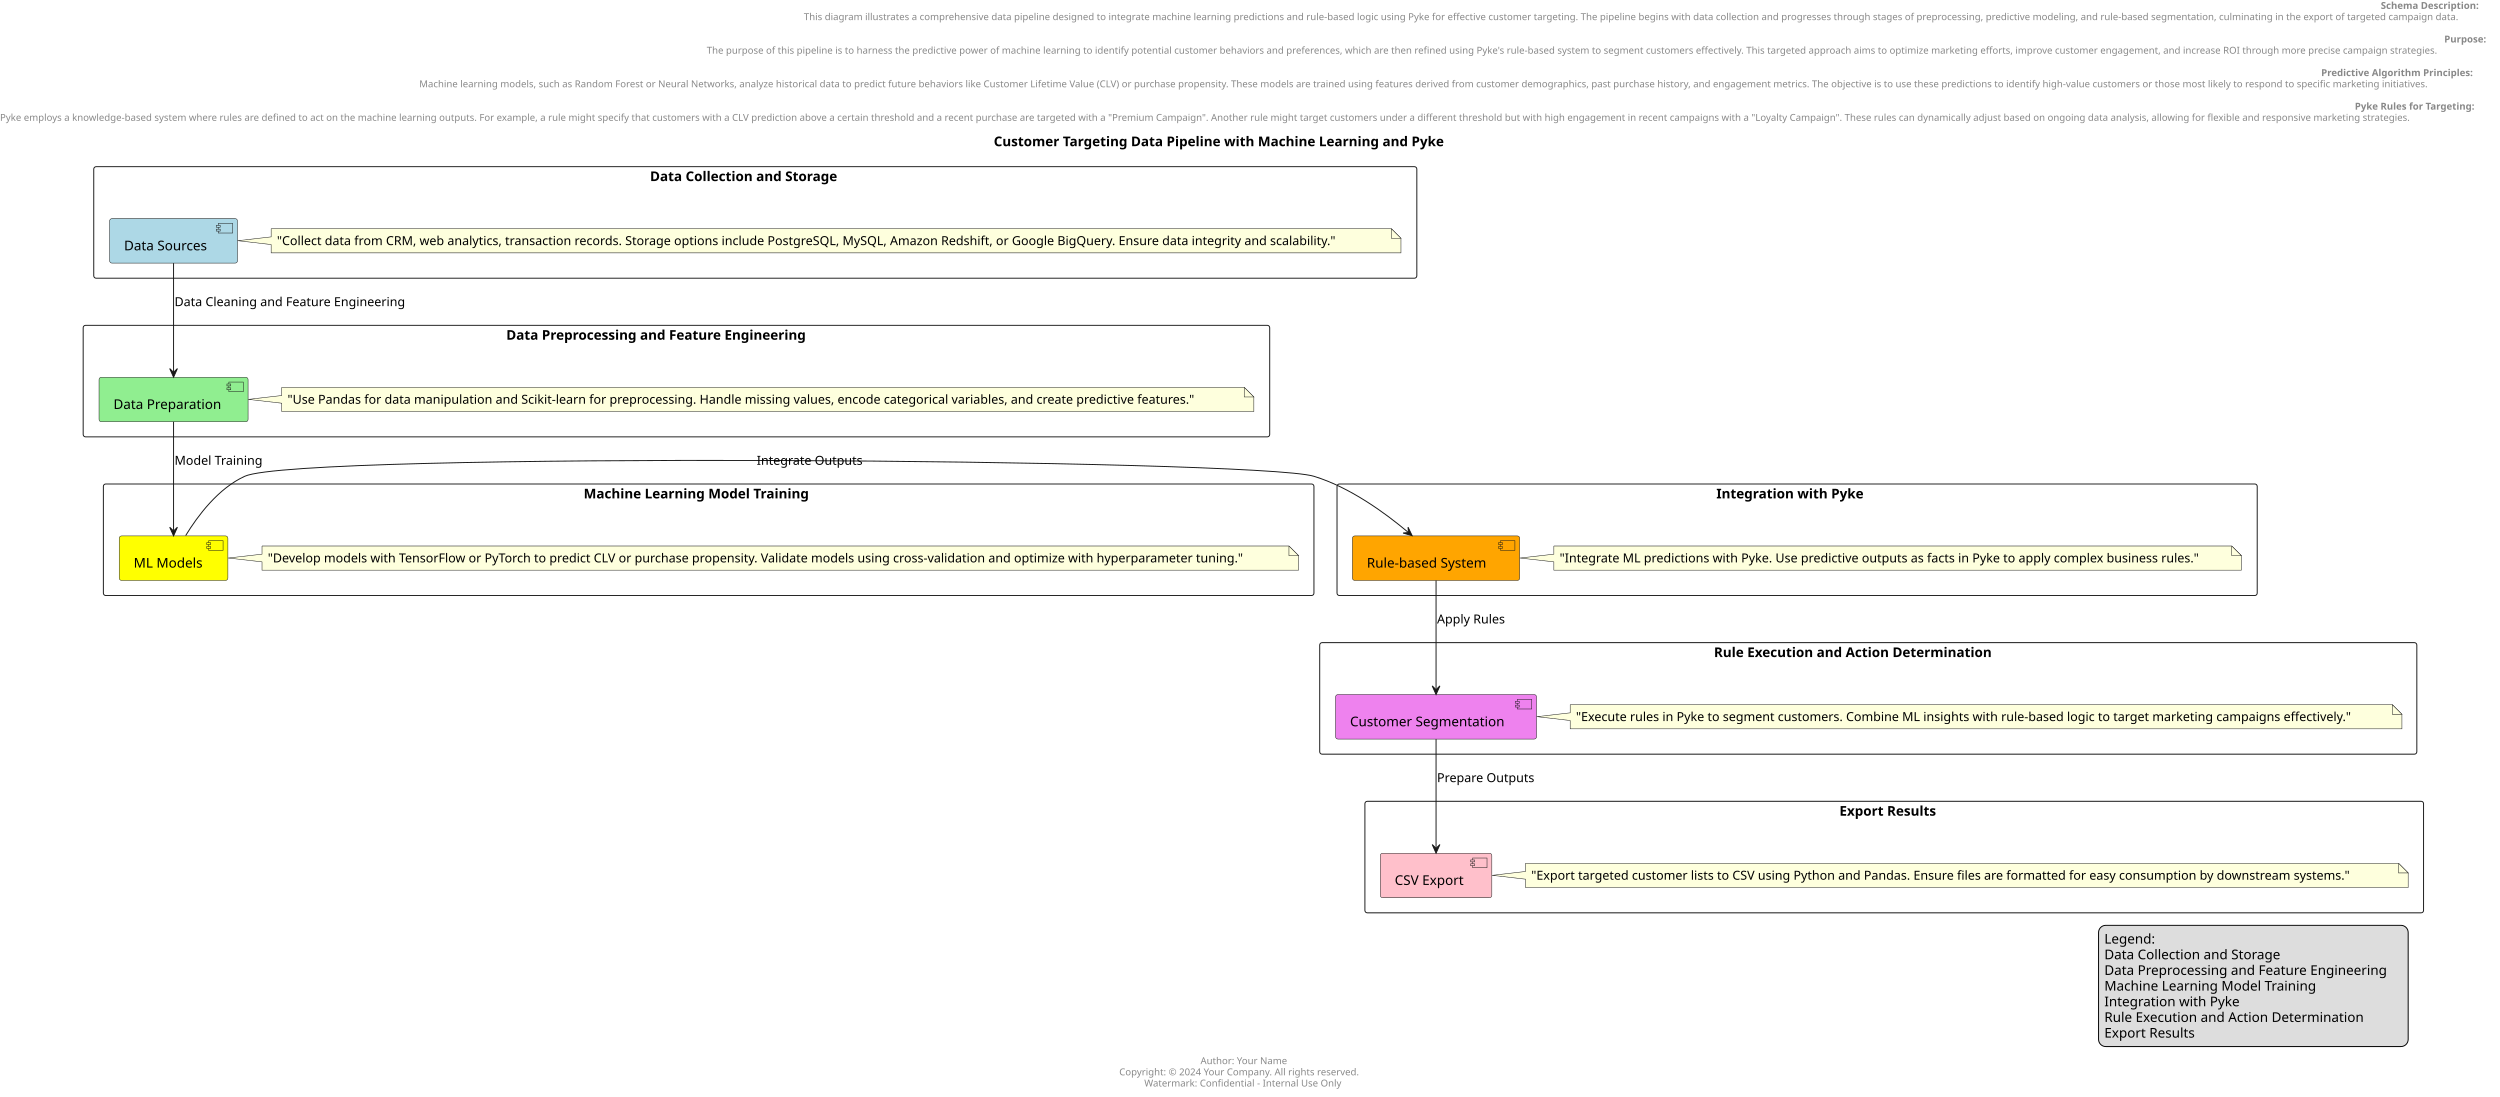
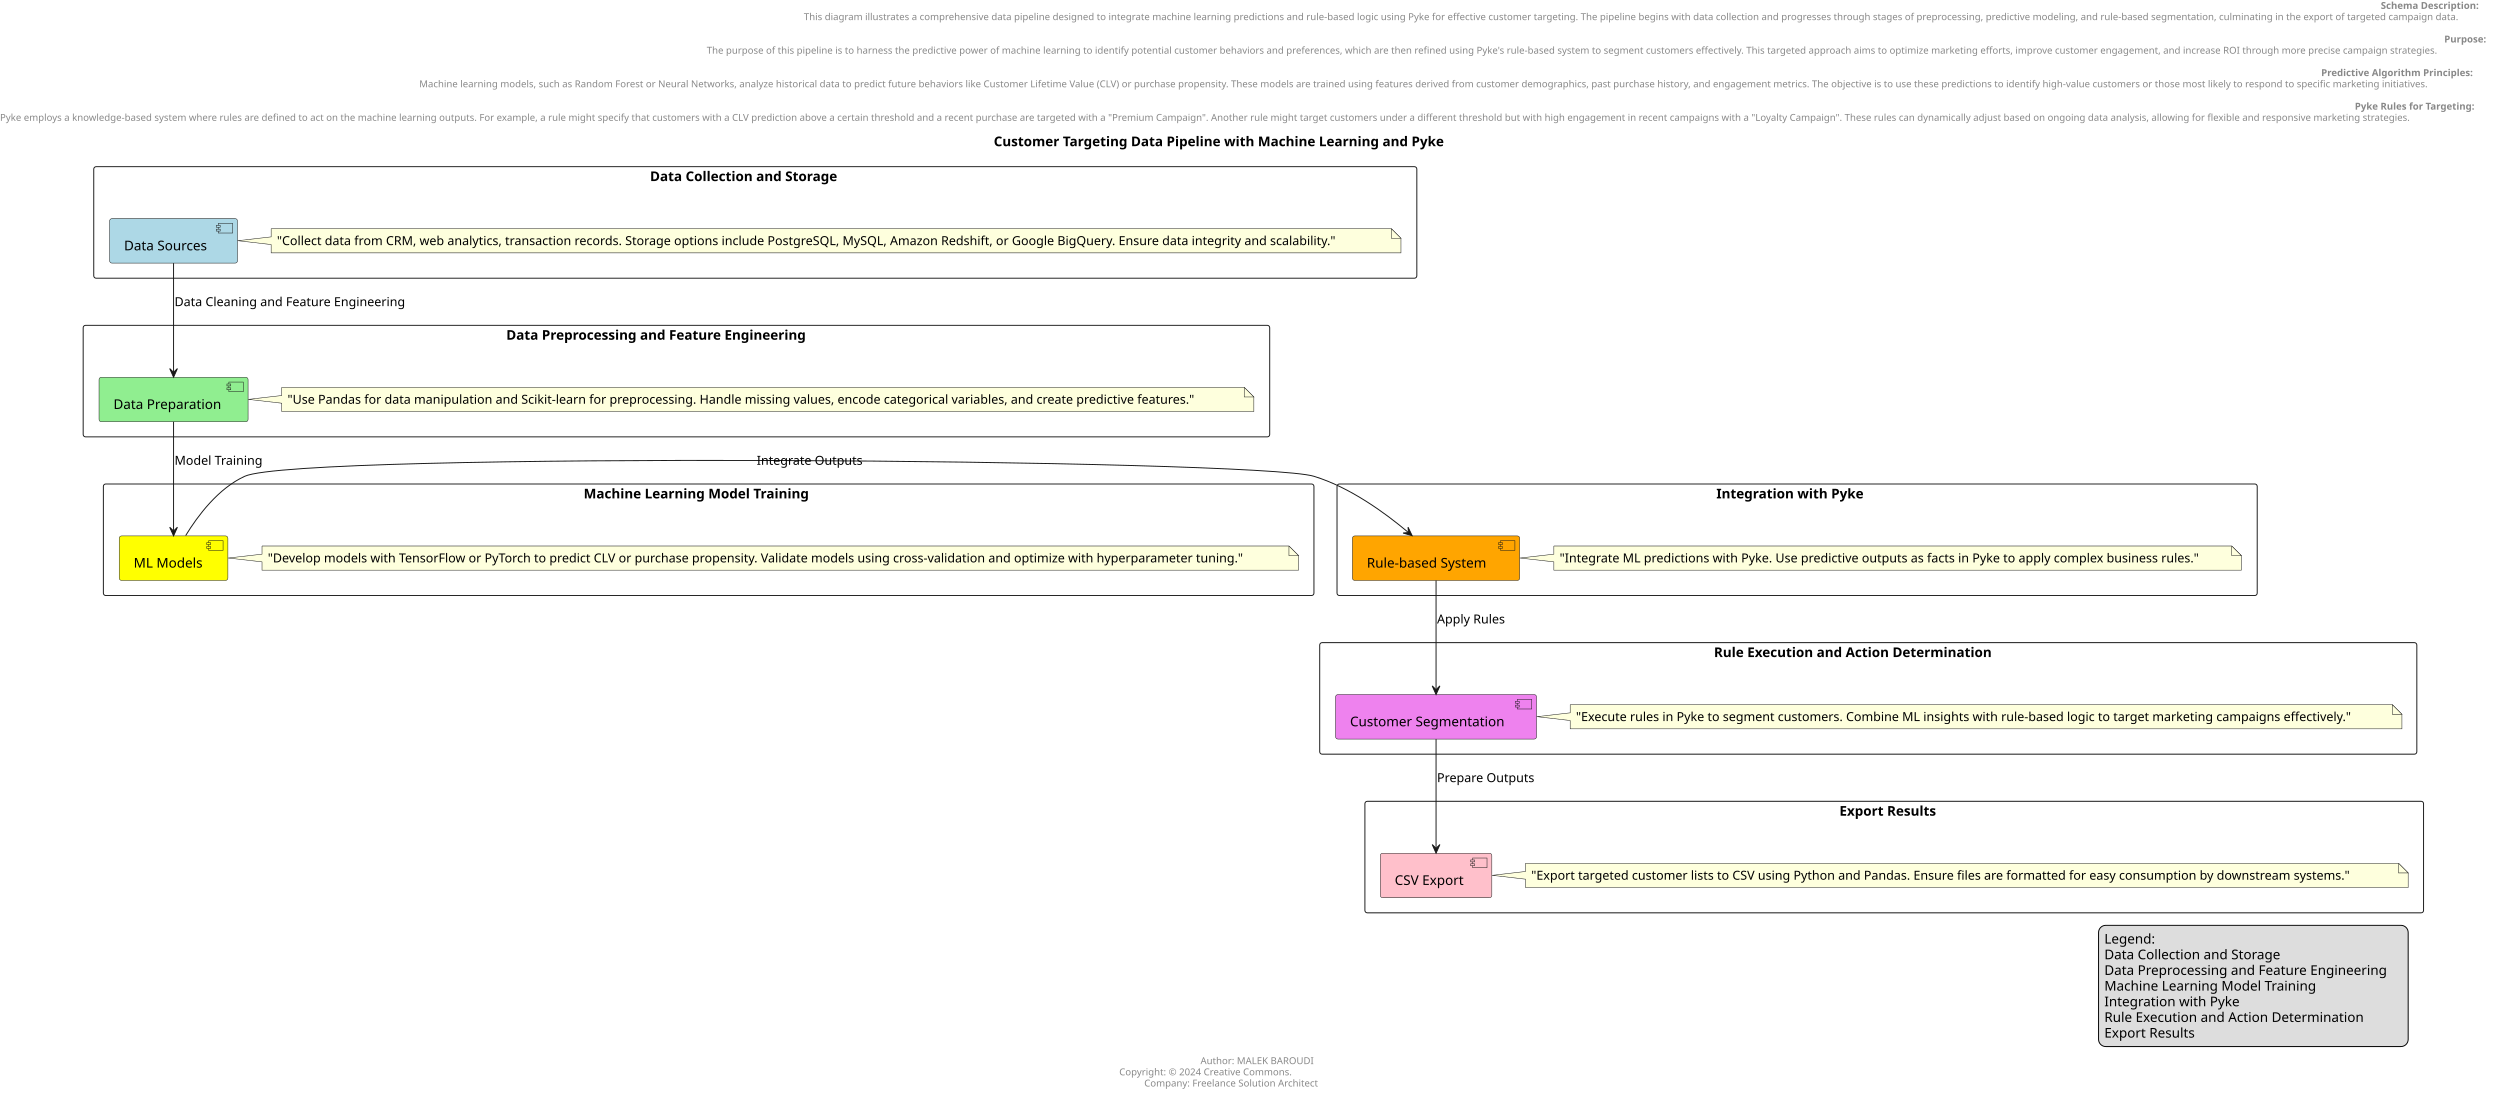
<svg xmlns="http://www.w3.org/2000/svg" contentStyleType="text/css" height="1140px" preserveAspectRatio="none" style="width:2600px;height:1140px;background:#FFFFFF;" version="1.1" viewBox="0 0 2600 1140" width="2600px" zoomAndPan="magnify">
  <defs />
  <g>
    <rect fill="none" height="128.047" style="stroke:none;stroke-width:1.0;" width="2592" x="0" y="0" />
    <text fill="#888888" font-family="sans-serif" font-size="10" font-weight="bold" lengthAdjust="spacing" textLength="116" x="2476" y="9.282">Schema Description:</text>
    <text fill="#888888" font-family="sans-serif" font-size="10" lengthAdjust="spacing" textLength="1756" x="836" y="20.923">This diagram illustrates a comprehensive data pipeline designed to integrate machine learning predictions and rule-based logic using Pyke for effective customer targeting. The pipeline begins with data collection and progresses through stages of preprocessing, predictive modeling, and rule-based segmentation, culminating in the export of targeted campaign data.</text>
    <text fill="#888888" font-family="sans-serif" font-size="10" lengthAdjust="spacing" textLength="3" x="2589" y="32.563"> </text>
    <text fill="#888888" font-family="sans-serif" font-size="10" font-weight="bold" lengthAdjust="spacing" textLength="50" x="2542" y="44.204">Purpose:</text>
    <text fill="#888888" font-family="sans-serif" font-size="10" lengthAdjust="spacing" textLength="1857" x="735" y="55.845">The purpose of this pipeline is to harness the predictive power of machine learning to identify potential customer behaviors and preferences, which are then refined using Pyke's rule-based system to segment customers effectively. This targeted approach aims to optimize marketing efforts, improve customer engagement, and increase ROI through more precise campaign strategies.</text>
    <text fill="#888888" font-family="sans-serif" font-size="10" lengthAdjust="spacing" textLength="3" x="2589" y="67.485"> </text>
    <text fill="#888888" font-family="sans-serif" font-size="10" font-weight="bold" lengthAdjust="spacing" textLength="178" x="2414" y="79.126">Predictive Algorithm Principles:</text>
    <text fill="#888888" font-family="sans-serif" font-size="10" lengthAdjust="spacing" textLength="2156" x="436" y="90.767">Machine learning models, such as Random Forest or Neural Networks, analyze historical data to predict future behaviors like Customer Lifetime Value (CLV) or purchase propensity. These models are trained using features derived from customer demographics, past purchase history, and engagement metrics. The objective is to use these predictions to identify high-value customers or those most likely to respond to specific marketing initiatives.</text>
    <text fill="#888888" font-family="sans-serif" font-size="10" lengthAdjust="spacing" textLength="3" x="2589" y="102.407"> </text>
    <text fill="#888888" font-family="sans-serif" font-size="10" font-weight="bold" lengthAdjust="spacing" textLength="143" x="2449" y="114.048">Pyke Rules for Targeting:</text>
    <text fill="#888888" font-family="sans-serif" font-size="10" lengthAdjust="spacing" textLength="2592" x="0" y="125.689">Pyke employs a knowledge-based system where rules are defined to act on the machine learning outputs. For example, a rule might specify that customers with a CLV prediction above a certain threshold and a recent purchase are targeted with a "Premium Campaign". Another rule might target customers under a different threshold but with high engagement in recent campaigns with a "Loyalty Campaign". These rules can dynamically adjust based on ongoing data analysis, allowing for flexible and responsive marketing strategies.</text>
    <rect fill="none" height="26.297" id="_title" style="stroke:none;stroke-width:1.0;" width="535" x="1028.5" y="134.047" />
    <text fill="#000000" font-family="sans-serif" font-size="14" font-weight="bold" lengthAdjust="spacing" textLength="525" x="1033.5" y="152.042">Customer Targeting Data Pipeline with Machine Learning and Pyke</text>
    <g id="cluster_Storage">
      <rect fill="none" height="116" rx="2.5" ry="2.5" style="stroke:#181818;stroke-width:1.0;" width="1376" x="97.5" y="173.344" />
      <text fill="#000000" font-family="sans-serif" font-size="14" font-weight="bold" lengthAdjust="spacing" textLength="219" x="676" y="188.339">Data Collection and Storage</text>
    </g>
    <g id="cluster_Preprocessing">
      <rect fill="none" height="116" rx="2.5" ry="2.5" style="stroke:#181818;stroke-width:1.0;" width="1234" x="86.5" y="338.344" />
      <text fill="#000000" font-family="sans-serif" font-size="14" font-weight="bold" lengthAdjust="spacing" textLength="354" x="526.5" y="353.339">Data Preprocessing and Feature Engineering</text>
    </g>
    <g id="cluster_MLTraining">
      <rect fill="none" height="116" rx="2.5" ry="2.5" style="stroke:#181818;stroke-width:1.0;" width="1259" x="107.5" y="503.344" />
      <text fill="#000000" font-family="sans-serif" font-size="14" font-weight="bold" lengthAdjust="spacing" textLength="260" x="607" y="518.339">Machine Learning Model Training</text>
    </g>
    <g id="cluster_PykeIntegration">
      <rect fill="none" height="116" rx="2.5" ry="2.5" style="stroke:#181818;stroke-width:1.0;" width="957" x="1390.5" y="503.344" />
      <text fill="#000000" font-family="sans-serif" font-size="14" font-weight="bold" lengthAdjust="spacing" textLength="168" x="1785" y="518.339">Integration with Pyke</text>
    </g>
    <g id="cluster_RuleExecution">
      <rect fill="none" height="116" rx="2.5" ry="2.5" style="stroke:#181818;stroke-width:1.0;" width="1141" x="1372.5" y="668.344" />
      <text fill="#000000" font-family="sans-serif" font-size="14" font-weight="bold" lengthAdjust="spacing" textLength="321" x="1782.5" y="683.339">Rule Execution and Action Determination</text>
    </g>
    <g id="cluster_Export">
      <rect fill="none" height="116" rx="2.5" ry="2.5" style="stroke:#181818;stroke-width:1.0;" width="1101" x="1419.5" y="833.344" />
      <text fill="#000000" font-family="sans-serif" font-size="14" font-weight="bold" lengthAdjust="spacing" textLength="114" x="1913" y="848.339">Export Results</text>
    </g>
    <g id="elem_Data Sources">
      <rect fill="#ADD8E6" height="46.297" rx="2.5" ry="2.5" style="stroke:#181818;stroke-width:0.5;" width="133" x="114" y="227.344" />
      <rect fill="#ADD8E6" height="10" style="stroke:#181818;stroke-width:0.5;" width="15" x="227" y="232.344" />
      <rect fill="#ADD8E6" height="2" style="stroke:#181818;stroke-width:0.5;" width="4" x="225" y="234.344" />
      <rect fill="#ADD8E6" height="2" style="stroke:#181818;stroke-width:0.5;" width="4" x="225" y="238.344" />
      <text fill="#000000" font-family="sans-serif" font-size="14" lengthAdjust="spacing" textLength="93" x="129" y="260.339">Data Sources</text>
    </g>
    <g id="elem_GMN36">
      <path d="M282,237.844 L282,246.344 L247.11,250.344 L282,254.344 L282,262.977 A0,0 0 0 0 282,262.977 L1457,262.977 A0,0 0 0 0 1457,262.977 L1457,247.844 L1447,237.844 L282,237.844 A0,0 0 0 0 282,237.844 " fill="#FEFFDD" style="stroke:#181818;stroke-width:0.5;" />
      <path d="M1447,237.844 L1447,247.844 L1457,247.844 L1447,237.844 " fill="#FEFFDD" style="stroke:#181818;stroke-width:0.5;" />
      <text fill="#000000" font-family="sans-serif" font-size="13" lengthAdjust="spacing" textLength="1154" x="288" y="254.911">"Collect data from CRM, web analytics, transaction records. Storage options include PostgreSQL, MySQL, Amazon Redshift, or Google BigQuery. Ensure data integrity and scalability."</text>
    </g>
    <g id="elem_Data Preparation">
      <rect fill="#90EE90" height="46.297" rx="2.5" ry="2.5" style="stroke:#181818;stroke-width:0.5;" width="155" x="103" y="392.344" />
      <rect fill="#90EE90" height="10" style="stroke:#181818;stroke-width:0.5;" width="15" x="238" y="397.344" />
      <rect fill="#90EE90" height="2" style="stroke:#181818;stroke-width:0.5;" width="4" x="236" y="399.344" />
      <rect fill="#90EE90" height="2" style="stroke:#181818;stroke-width:0.5;" width="4" x="236" y="403.344" />
      <text fill="#000000" font-family="sans-serif" font-size="14" lengthAdjust="spacing" textLength="115" x="118" y="425.339">Data Preparation</text>
    </g>
    <g id="elem_GMN41">
      <path d="M293,402.844 L293,411.344 L258.05,415.344 L293,419.344 L293,427.977 A0,0 0 0 0 293,427.977 L1304,427.977 A0,0 0 0 0 1304,427.977 L1304,412.844 L1294,402.844 L293,402.844 A0,0 0 0 0 293,402.844 " fill="#FEFFDD" style="stroke:#181818;stroke-width:0.5;" />
      <path d="M1294,402.844 L1294,412.844 L1304,412.844 L1294,402.844 " fill="#FEFFDD" style="stroke:#181818;stroke-width:0.5;" />
      <text fill="#000000" font-family="sans-serif" font-size="13" lengthAdjust="spacing" textLength="990" x="299" y="419.911">"Use Pandas for data manipulation and Scikit-learn for preprocessing. Handle missing values, encode categorical variables, and create predictive features."</text>
    </g>
    <g id="elem_ML Models">
      <rect fill="#FFFF00" height="46.297" rx="2.5" ry="2.5" style="stroke:#181818;stroke-width:0.5;" width="113" x="124" y="557.344" />
      <rect fill="#FFFF00" height="10" style="stroke:#181818;stroke-width:0.5;" width="15" x="217" y="562.344" />
      <rect fill="#FFFF00" height="2" style="stroke:#181818;stroke-width:0.5;" width="4" x="215" y="564.344" />
      <rect fill="#FFFF00" height="2" style="stroke:#181818;stroke-width:0.5;" width="4" x="215" y="568.344" />
      <text fill="#000000" font-family="sans-serif" font-size="14" lengthAdjust="spacing" textLength="73" x="139" y="590.339">ML Models</text>
    </g>
    <g id="elem_GMN46">
      <path d="M272.5,567.844 L272.5,576.344 L237.19,580.344 L272.5,584.344 L272.5,592.977 A0,0 0 0 0 272.5,592.977 L1350.5,592.977 A0,0 0 0 0 1350.5,592.977 L1350.5,577.844 L1340.5,567.844 L272.5,567.844 A0,0 0 0 0 272.5,567.844 " fill="#FEFFDD" style="stroke:#181818;stroke-width:0.5;" />
      <path d="M1340.5,567.844 L1340.5,577.844 L1350.5,577.844 L1340.5,567.844 " fill="#FEFFDD" style="stroke:#181818;stroke-width:0.5;" />
      <text fill="#000000" font-family="sans-serif" font-size="13" lengthAdjust="spacing" textLength="1057" x="278.5" y="584.911">"Develop models with TensorFlow or PyTorch to predict CLV or purchase propensity. Validate models using cross-validation and optimize with hyperparameter tuning."</text>
    </g>
    <g id="elem_Rule-based System">
      <rect fill="#FFA500" height="46.297" rx="2.5" ry="2.5" style="stroke:#181818;stroke-width:0.5;" width="174" x="1406.5" y="557.344" />
      <rect fill="#FFA500" height="10" style="stroke:#181818;stroke-width:0.5;" width="15" x="1560.5" y="562.344" />
      <rect fill="#FFA500" height="2" style="stroke:#181818;stroke-width:0.5;" width="4" x="1558.5" y="564.344" />
      <rect fill="#FFA500" height="2" style="stroke:#181818;stroke-width:0.5;" width="4" x="1558.5" y="568.344" />
      <text fill="#000000" font-family="sans-serif" font-size="14" lengthAdjust="spacing" textLength="134" x="1421.5" y="590.339">Rule-based System</text>
    </g>
    <g id="elem_GMN51">
      <path d="M1616,567.844 L1616,576.344 L1580.69,580.344 L1616,584.344 L1616,592.977 A0,0 0 0 0 1616,592.977 L2331,592.977 A0,0 0 0 0 2331,592.977 L2331,577.844 L2321,567.844 L1616,567.844 A0,0 0 0 0 1616,567.844 " fill="#FEFFDD" style="stroke:#181818;stroke-width:0.5;" />
      <path d="M2321,567.844 L2321,577.844 L2331,577.844 L2321,567.844 " fill="#FEFFDD" style="stroke:#181818;stroke-width:0.5;" />
      <text fill="#000000" font-family="sans-serif" font-size="13" lengthAdjust="spacing" textLength="694" x="1622" y="584.911">"Integrate ML predictions with Pyke. Use predictive outputs as facts in Pyke to apply complex business rules."</text>
    </g>
    <g id="elem_Customer Segmentation">
      <rect fill="#EE82EE" height="46.297" rx="2.5" ry="2.5" style="stroke:#181818;stroke-width:0.5;" width="209" x="1389" y="722.344" />
      <rect fill="#EE82EE" height="10" style="stroke:#181818;stroke-width:0.5;" width="15" x="1578" y="727.344" />
      <rect fill="#EE82EE" height="2" style="stroke:#181818;stroke-width:0.5;" width="4" x="1576" y="729.344" />
      <rect fill="#EE82EE" height="2" style="stroke:#181818;stroke-width:0.5;" width="4" x="1576" y="733.344" />
      <text fill="#000000" font-family="sans-serif" font-size="14" lengthAdjust="spacing" textLength="169" x="1404" y="755.339">Customer Segmentation</text>
    </g>
    <g id="elem_GMN56">
      <path d="M1633,732.844 L1633,741.344 L1598.24,745.344 L1633,749.344 L1633,757.977 A0,0 0 0 0 1633,757.977 L2498,757.977 A0,0 0 0 0 2498,757.977 L2498,742.844 L2488,732.844 L1633,732.844 A0,0 0 0 0 1633,732.844 " fill="#FEFFDD" style="stroke:#181818;stroke-width:0.5;" />
      <path d="M2488,732.844 L2488,742.844 L2498,742.844 L2488,732.844 " fill="#FEFFDD" style="stroke:#181818;stroke-width:0.5;" />
      <text fill="#000000" font-family="sans-serif" font-size="13" lengthAdjust="spacing" textLength="844" x="1639" y="749.911">"Execute rules in Pyke to segment customers. Combine ML insights with rule-based logic to target marketing campaigns effectively."</text>
    </g>
    <g id="elem_CSV Export">
      <rect fill="#FFC0CB" height="46.297" rx="2.5" ry="2.5" style="stroke:#181818;stroke-width:0.5;" width="116" x="1435.5" y="887.344" />
      <rect fill="#FFC0CB" height="10" style="stroke:#181818;stroke-width:0.5;" width="15" x="1531.5" y="892.344" />
      <rect fill="#FFC0CB" height="2" style="stroke:#181818;stroke-width:0.5;" width="4" x="1529.5" y="894.344" />
      <rect fill="#FFC0CB" height="2" style="stroke:#181818;stroke-width:0.5;" width="4" x="1529.5" y="898.344" />
      <text fill="#000000" font-family="sans-serif" font-size="14" lengthAdjust="spacing" textLength="76" x="1450.5" y="920.339">CSV Export</text>
    </g>
    <g id="elem_GMN61">
      <path d="M1586.5,897.844 L1586.5,906.344 L1551.72,910.344 L1586.5,914.344 L1586.5,922.977 A0,0 0 0 0 1586.5,922.977 L2504.5,922.977 A0,0 0 0 0 2504.5,922.977 L2504.5,907.844 L2494.5,897.844 L1586.5,897.844 A0,0 0 0 0 1586.5,897.844 " fill="#FEFFDD" style="stroke:#181818;stroke-width:0.5;" />
      <path d="M2494.5,897.844 L2494.5,907.844 L2504.5,907.844 L2494.5,897.844 " fill="#FEFFDD" style="stroke:#181818;stroke-width:0.5;" />
      <text fill="#000000" font-family="sans-serif" font-size="13" lengthAdjust="spacing" textLength="897" x="1592.5" y="914.911">"Export targeted customer lists to CSV using Python and Pandas. Ensure files are formatted for easy consumption by downstream systems."</text>
    </g>
    <g id="link_Data Sources_Data Preparation">
      <path d="M180.5,273.664 C180.5,303.174 180.5,355.134 180.5,386.974 " fill="none" id="Data Sources-to-Data Preparation" style="stroke:#181818;stroke-width:1.0;" />
      <polygon fill="#181818" points="180.5,392.294,184.5,383.294,180.5,387.294,176.5,383.294,180.5,392.294" style="stroke:#181818;stroke-width:1.0;" />
      <text fill="#000000" font-family="sans-serif" font-size="13" lengthAdjust="spacing" textLength="250" x="181.5" y="318.411">Data Cleaning and Feature Engineering</text>
    </g>
    <g id="link_Data Preparation_ML Models">
      <path d="M180.5,438.664 C180.5,468.174 180.5,520.134 180.5,551.974 " fill="none" id="Data Preparation-to-ML Models" style="stroke:#181818;stroke-width:1.0;" />
      <polygon fill="#181818" points="180.5,557.294,184.5,548.294,180.5,552.294,176.5,548.294,180.5,557.294" style="stroke:#181818;stroke-width:1.0;" />
      <text fill="#000000" font-family="sans-serif" font-size="13" lengthAdjust="spacing" textLength="92" x="181.5" y="483.411">Model Training</text>
    </g>
    <g id="link_ML Models_Rule-based System">
      <path d="M193.09,556.984 C205.61,536.464 226.92,507.964 254.5,495.344 C310.68,469.644 1307.43,477.264 1366.5,495.344 C1403.91,506.794 1440.36,533.264 1464.55,553.644 " fill="none" id="ML Models-to-Rule-based System" style="stroke:#181818;stroke-width:1.0;" />
      <polygon fill="#181818" points="1468.62,557.114,1464.354,548.237,1464.811,553.875,1459.172,554.332,1468.62,557.114" style="stroke:#181818;stroke-width:1.0;" />
      <text fill="#000000" font-family="sans-serif" font-size="13" lengthAdjust="spacing" textLength="113" x="787" y="483.411">Integrate Outputs</text>
    </g>
    <g id="link_Rule-based System_Customer Segmentation">
      <path d="M1493.5,603.664 C1493.5,633.174 1493.5,685.134 1493.5,716.974 " fill="none" id="Rule-based System-to-Customer Segmentation" style="stroke:#181818;stroke-width:1.0;" />
      <polygon fill="#181818" points="1493.5,722.294,1497.5,713.294,1493.5,717.294,1489.5,713.294,1493.5,722.294" style="stroke:#181818;stroke-width:1.0;" />
      <text fill="#000000" font-family="sans-serif" font-size="13" lengthAdjust="spacing" textLength="73" x="1494.5" y="648.411">Apply Rules</text>
    </g>
    <g id="link_Customer Segmentation_CSV Export">
      <path d="M1493.5,768.664 C1493.5,798.174 1493.5,850.134 1493.5,881.974 " fill="none" id="Customer Segmentation-to-CSV Export" style="stroke:#181818;stroke-width:1.0;" />
      <polygon fill="#181818" points="1493.5,887.294,1497.5,878.294,1493.5,882.294,1489.5,878.294,1493.5,887.294" style="stroke:#181818;stroke-width:1.0;" />
      <text fill="#000000" font-family="sans-serif" font-size="13" lengthAdjust="spacing" textLength="105" x="1494.5" y="813.411">Prepare Outputs</text>
    </g>
    <rect fill="#DDDDDD" height="126.078" id="_legend" rx="7.5" ry="7.5" style="stroke:#000000;stroke-width:1.0;" width="322" x="2182.5" y="962.344" />
    <text fill="#000000" font-family="sans-serif" font-size="14" lengthAdjust="spacing" textLength="57" x="2188.5" y="981.339">Legend:</text>
    <text fill="#000000" font-family="sans-serif" font-size="14" lengthAdjust="spacing" textLength="192" x="2188.5" y="997.636">Data Collection and Storage</text>
    <text fill="#000000" font-family="sans-serif" font-size="14" lengthAdjust="spacing" textLength="310" x="2188.5" y="1013.933">Data Preprocessing and Feature Engineering</text>
    <text fill="#000000" font-family="sans-serif" font-size="14" lengthAdjust="spacing" textLength="226" x="2188.5" y="1030.229">Machine Learning Model Training</text>
    <text fill="#000000" font-family="sans-serif" font-size="14" lengthAdjust="spacing" textLength="143" x="2188.5" y="1046.526">Integration with Pyke</text>
    <text fill="#000000" font-family="sans-serif" font-size="14" lengthAdjust="spacing" textLength="282" x="2188.5" y="1062.823">Rule Execution and Action Determination</text>
    <text fill="#000000" font-family="sans-serif" font-size="14" lengthAdjust="spacing" textLength="100" x="2188.5" y="1079.12">Export Results</text>
    <rect fill="none" height="34.922" style="stroke:none;stroke-width:1.0;" width="264" x="1164" y="1097.422" />
-     <text fill="#888888" font-family="sans-serif" font-size="10" lengthAdjust="spacing" textLength="95" x="1248.5" y="1106.704">Author: Your Name</text>
-     <text fill="#888888" font-family="sans-serif" font-size="10" lengthAdjust="spacing" textLength="264" x="1164" y="1118.345">Copyright: © 2024 Your Company. All rights reserved.</text>
-     <text fill="#888888" font-family="sans-serif" font-size="10" lengthAdjust="spacing" textLength="212" x="1190" y="1129.985">Watermark: Confidential - Internal Use Only</text>
+     <text fill="#888888" font-family="sans-serif" font-size="10" lengthAdjust="spacing" textLength="95" x="1248.5" y="1106.704">Author: MALEK BAROUDI</text>
+     <text fill="#888888" font-family="sans-serif" font-size="10" lengthAdjust="spacing" textLength="264" x="1164" y="1118.345">Copyright: © 2024 Creative Commons.</text>
+     <text fill="#888888" font-family="sans-serif" font-size="10" lengthAdjust="spacing" textLength="212" x="1190" y="1129.985">Company: Freelance Solution Architect</text>
  </g>
</svg>
